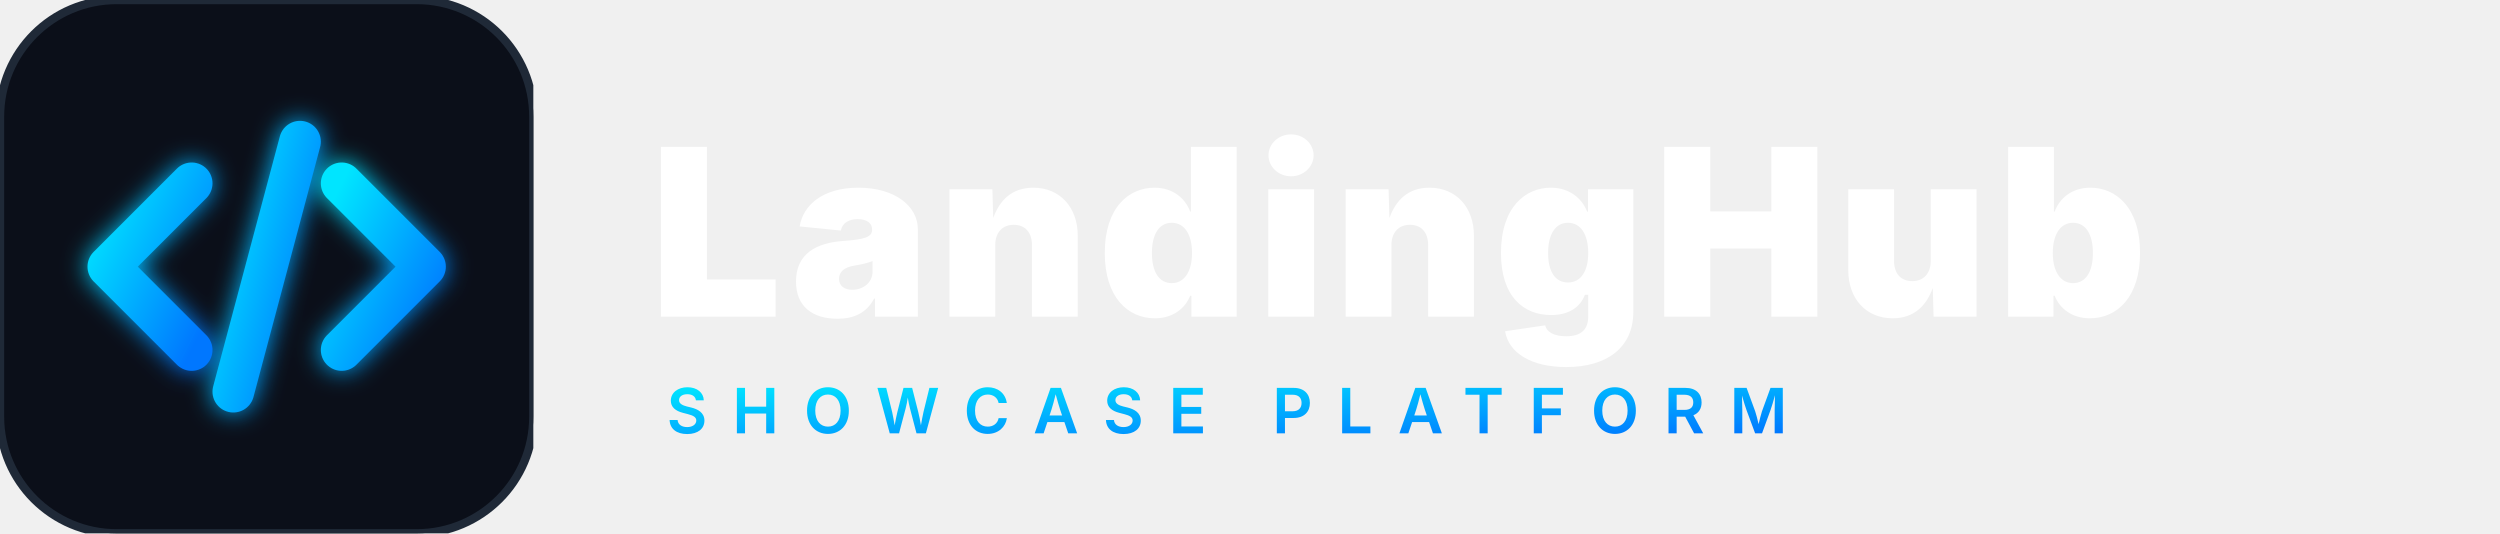
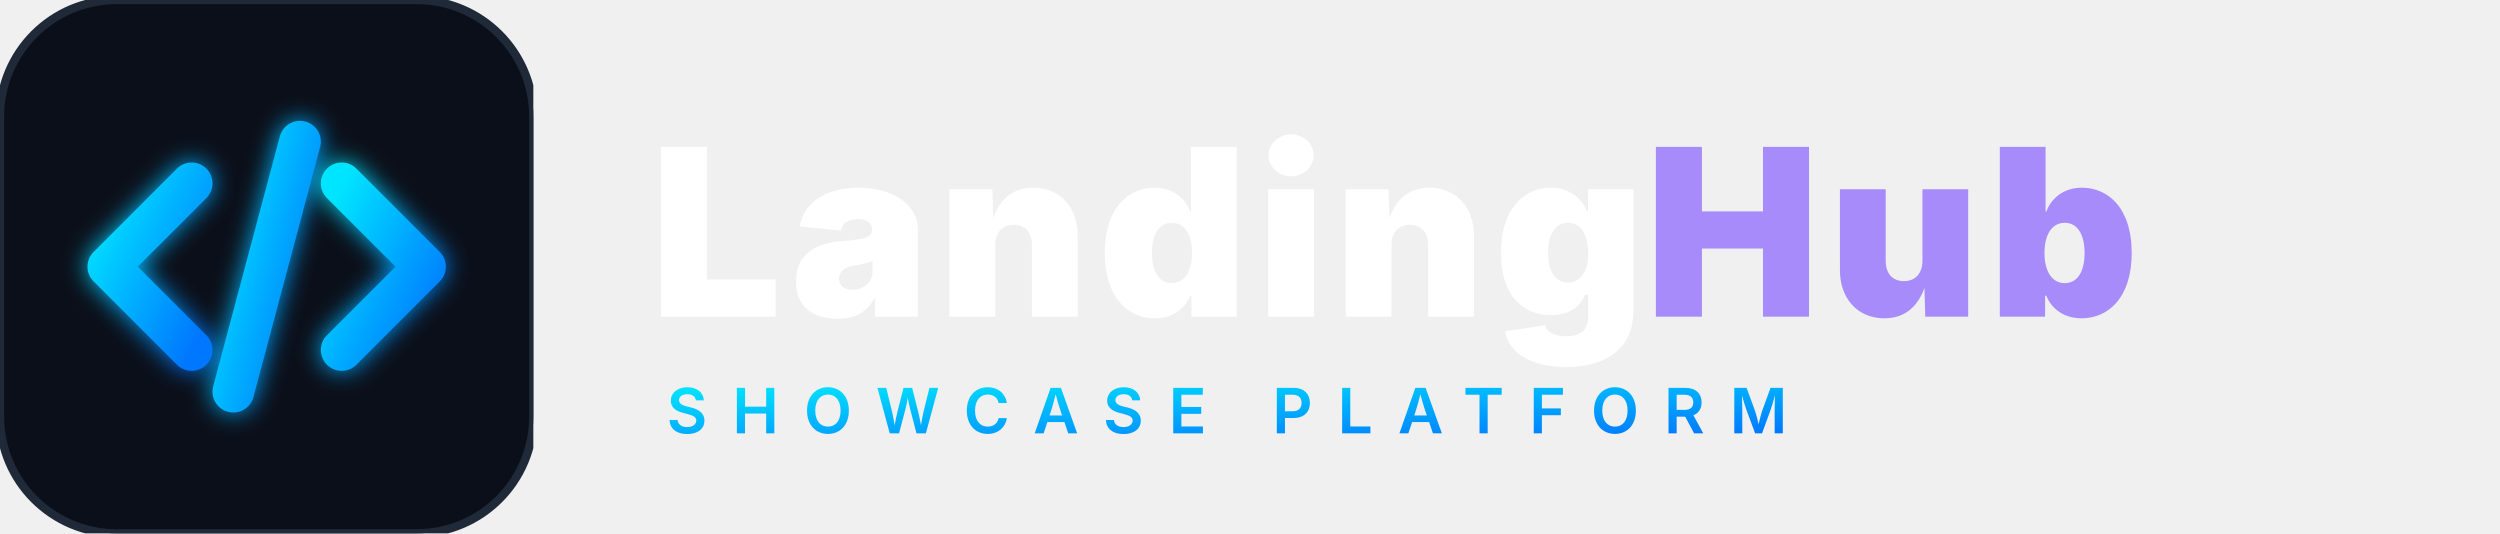
<svg xmlns="http://www.w3.org/2000/svg" viewBox="0 0 600 128" width="600" height="128">
  <defs>
    <linearGradient id="neonCyan" x1="0%" y1="0%" x2="100%" y2="100%">
      <stop offset="0%" stop-color="#00E5FF" />
      <stop offset="100%" stop-color="#0077FF" />
    </linearGradient>
    <filter id="glow" x="-20%" y="-20%" width="140%" height="140%">
      <feGaussianBlur stdDeviation="3" result="blur" />
      <feComposite in="SourceGraphic" in2="blur" operator="over" />
    </filter>
  </defs>
  <svg x="0" y="0" width="128" height="128" viewBox="0 0 128 128">
    <rect width="128" height="128" rx="28" fill="#0B0F19" stroke="#1F2937" stroke-width="2" />
    <g fill="none" stroke="url(#neonCyan)" stroke-width="10" stroke-linecap="round" stroke-linejoin="round" filter="url(#glow)">
      <path d="M 46 44 L 26 64 L 46 84" />
      <path d="M 72 34 L 56 94" />
      <path d="M 82 44 L 102 64 L 82 84" />
    </g>
  </svg>
-   <text x="156" y="76" font-family="system-ui, -apple-system, sans-serif" font-weight="900" font-size="56" fill="#FFFFFF" letter-spacing="2">LandingHub</text>
+   <text x="156" y="76" font-family="system-ui, -apple-system, sans-serif" font-weight="900" font-size="56" fill="#FFFFFF" letter-spacing="2">Landing<tspan fill="#A78BFA">Hub</tspan>
+   </text>
  <text x="160" y="104" font-family="system-ui, -apple-system, sans-serif" font-weight="600" font-size="15" fill="url(#neonCyan)" letter-spacing="6">SHOWCASE PLATFORM</text>
</svg>
